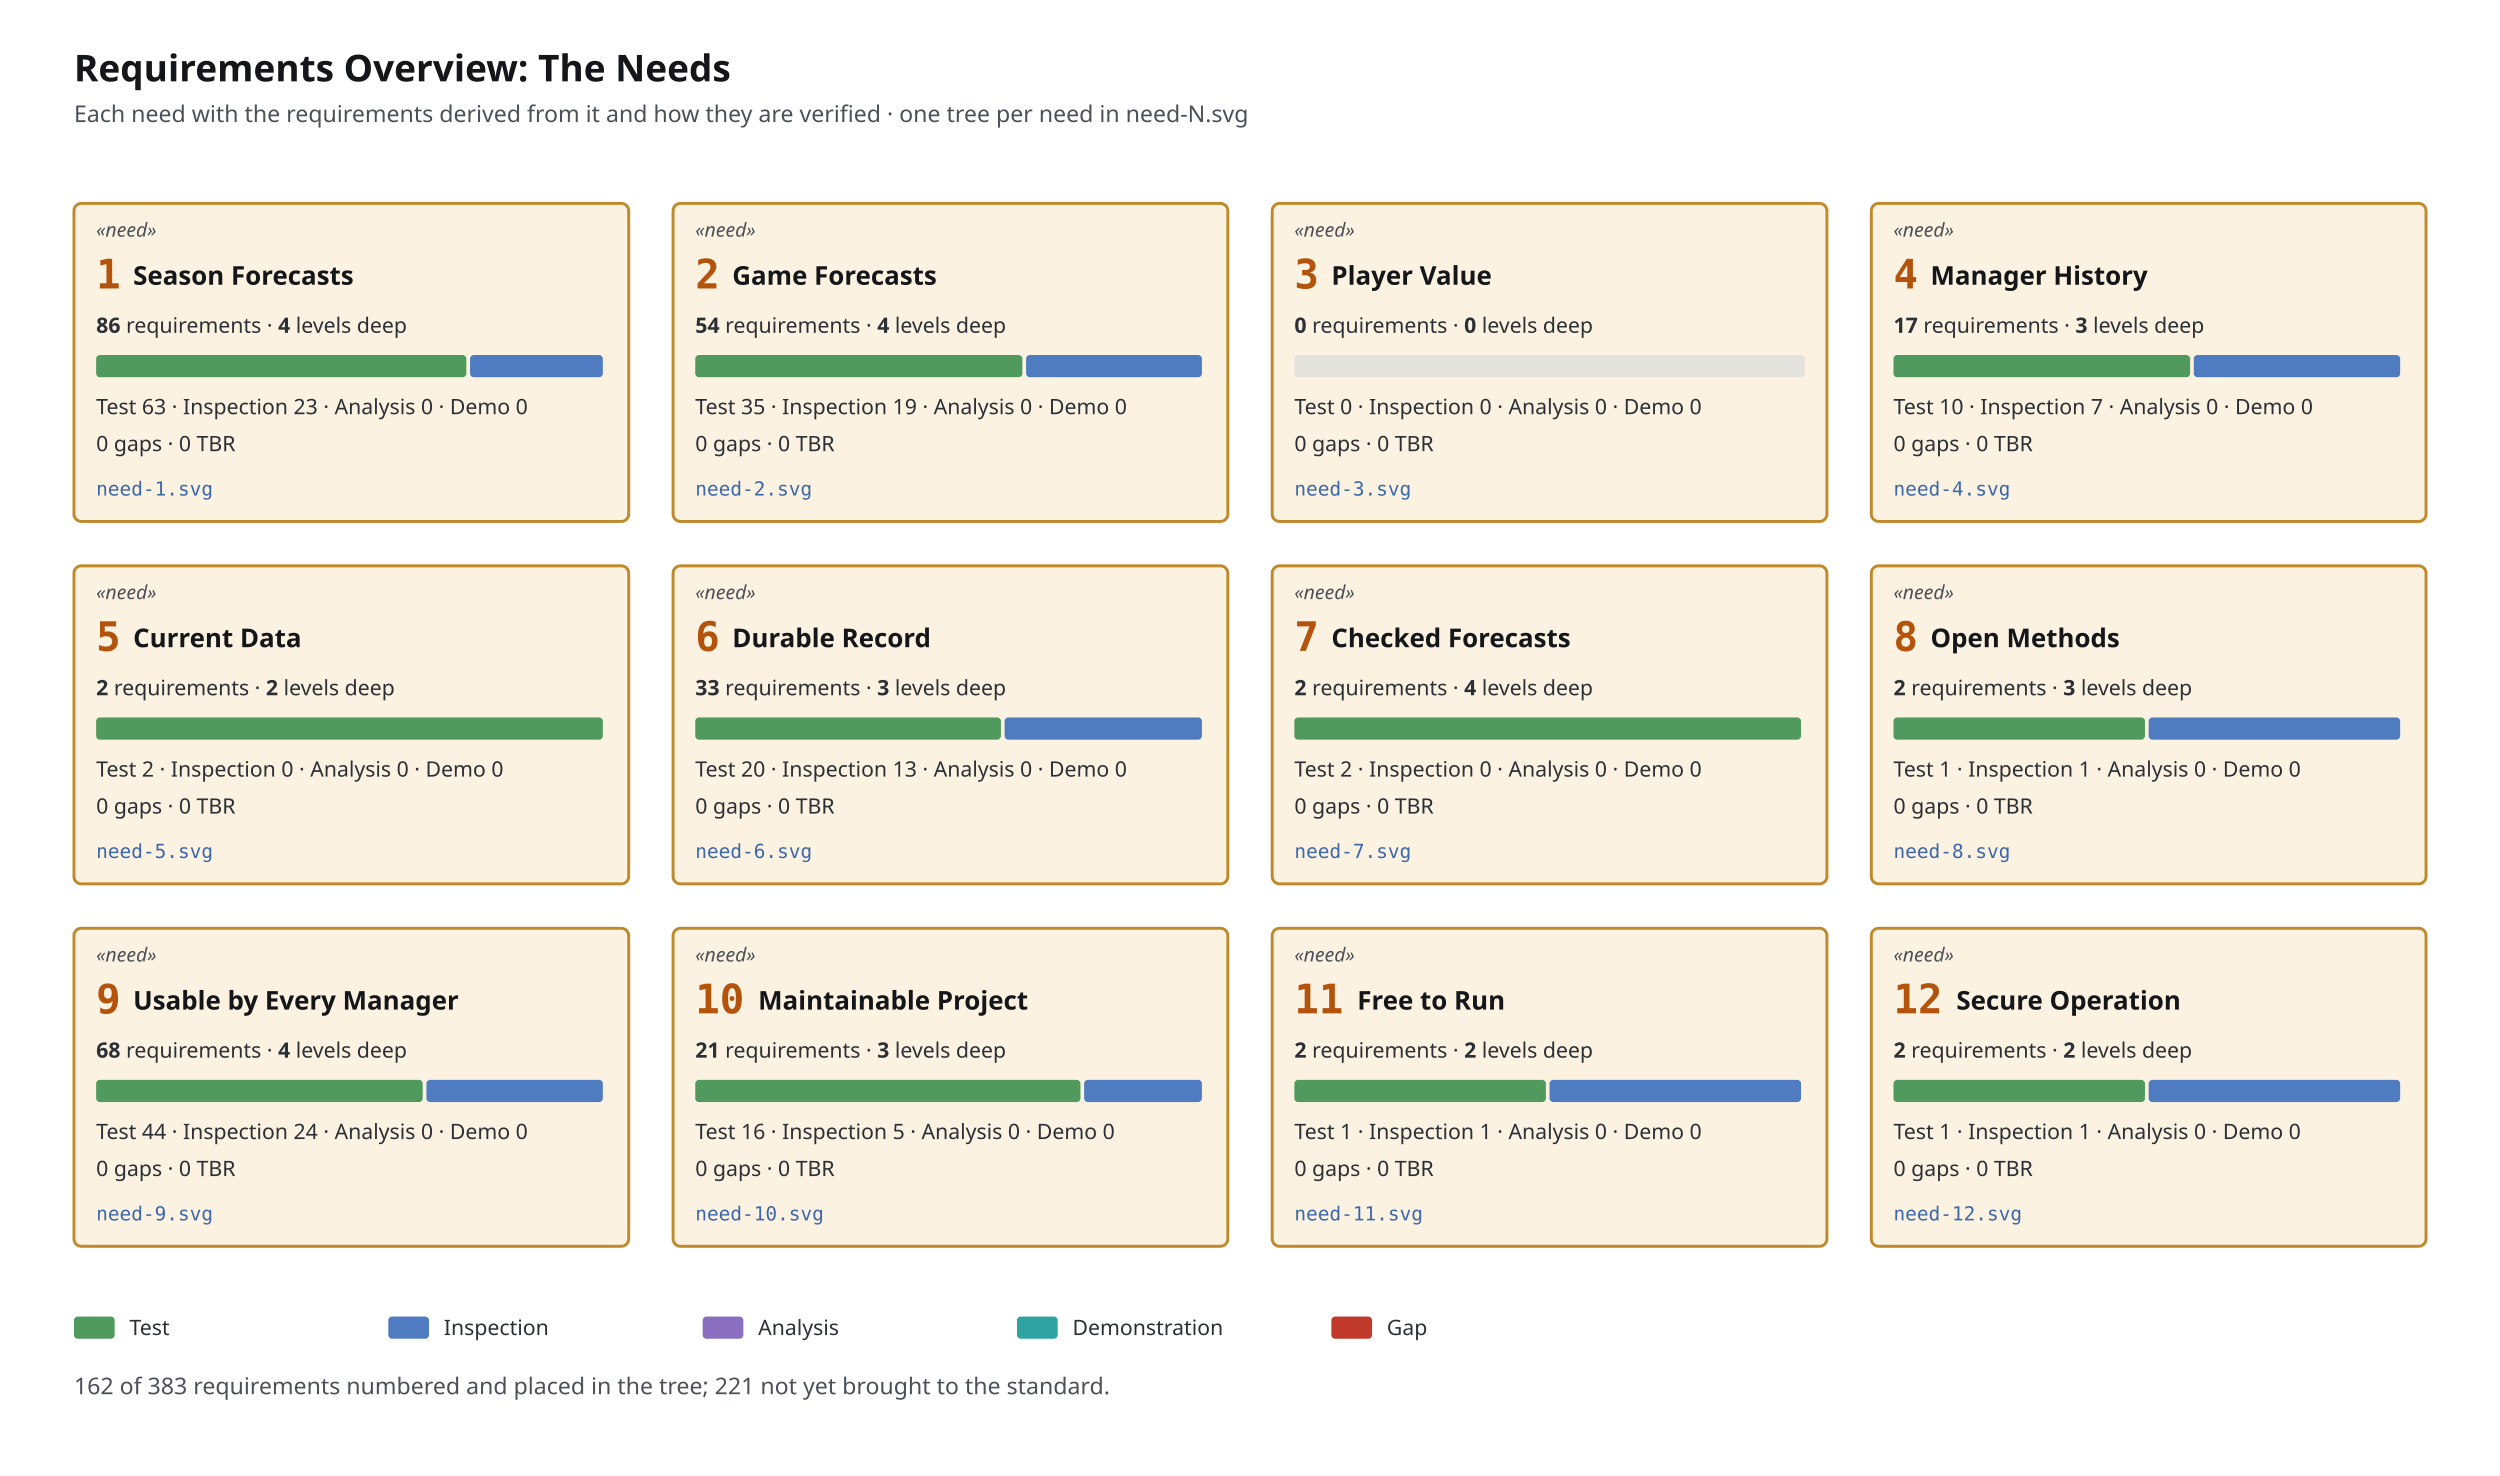
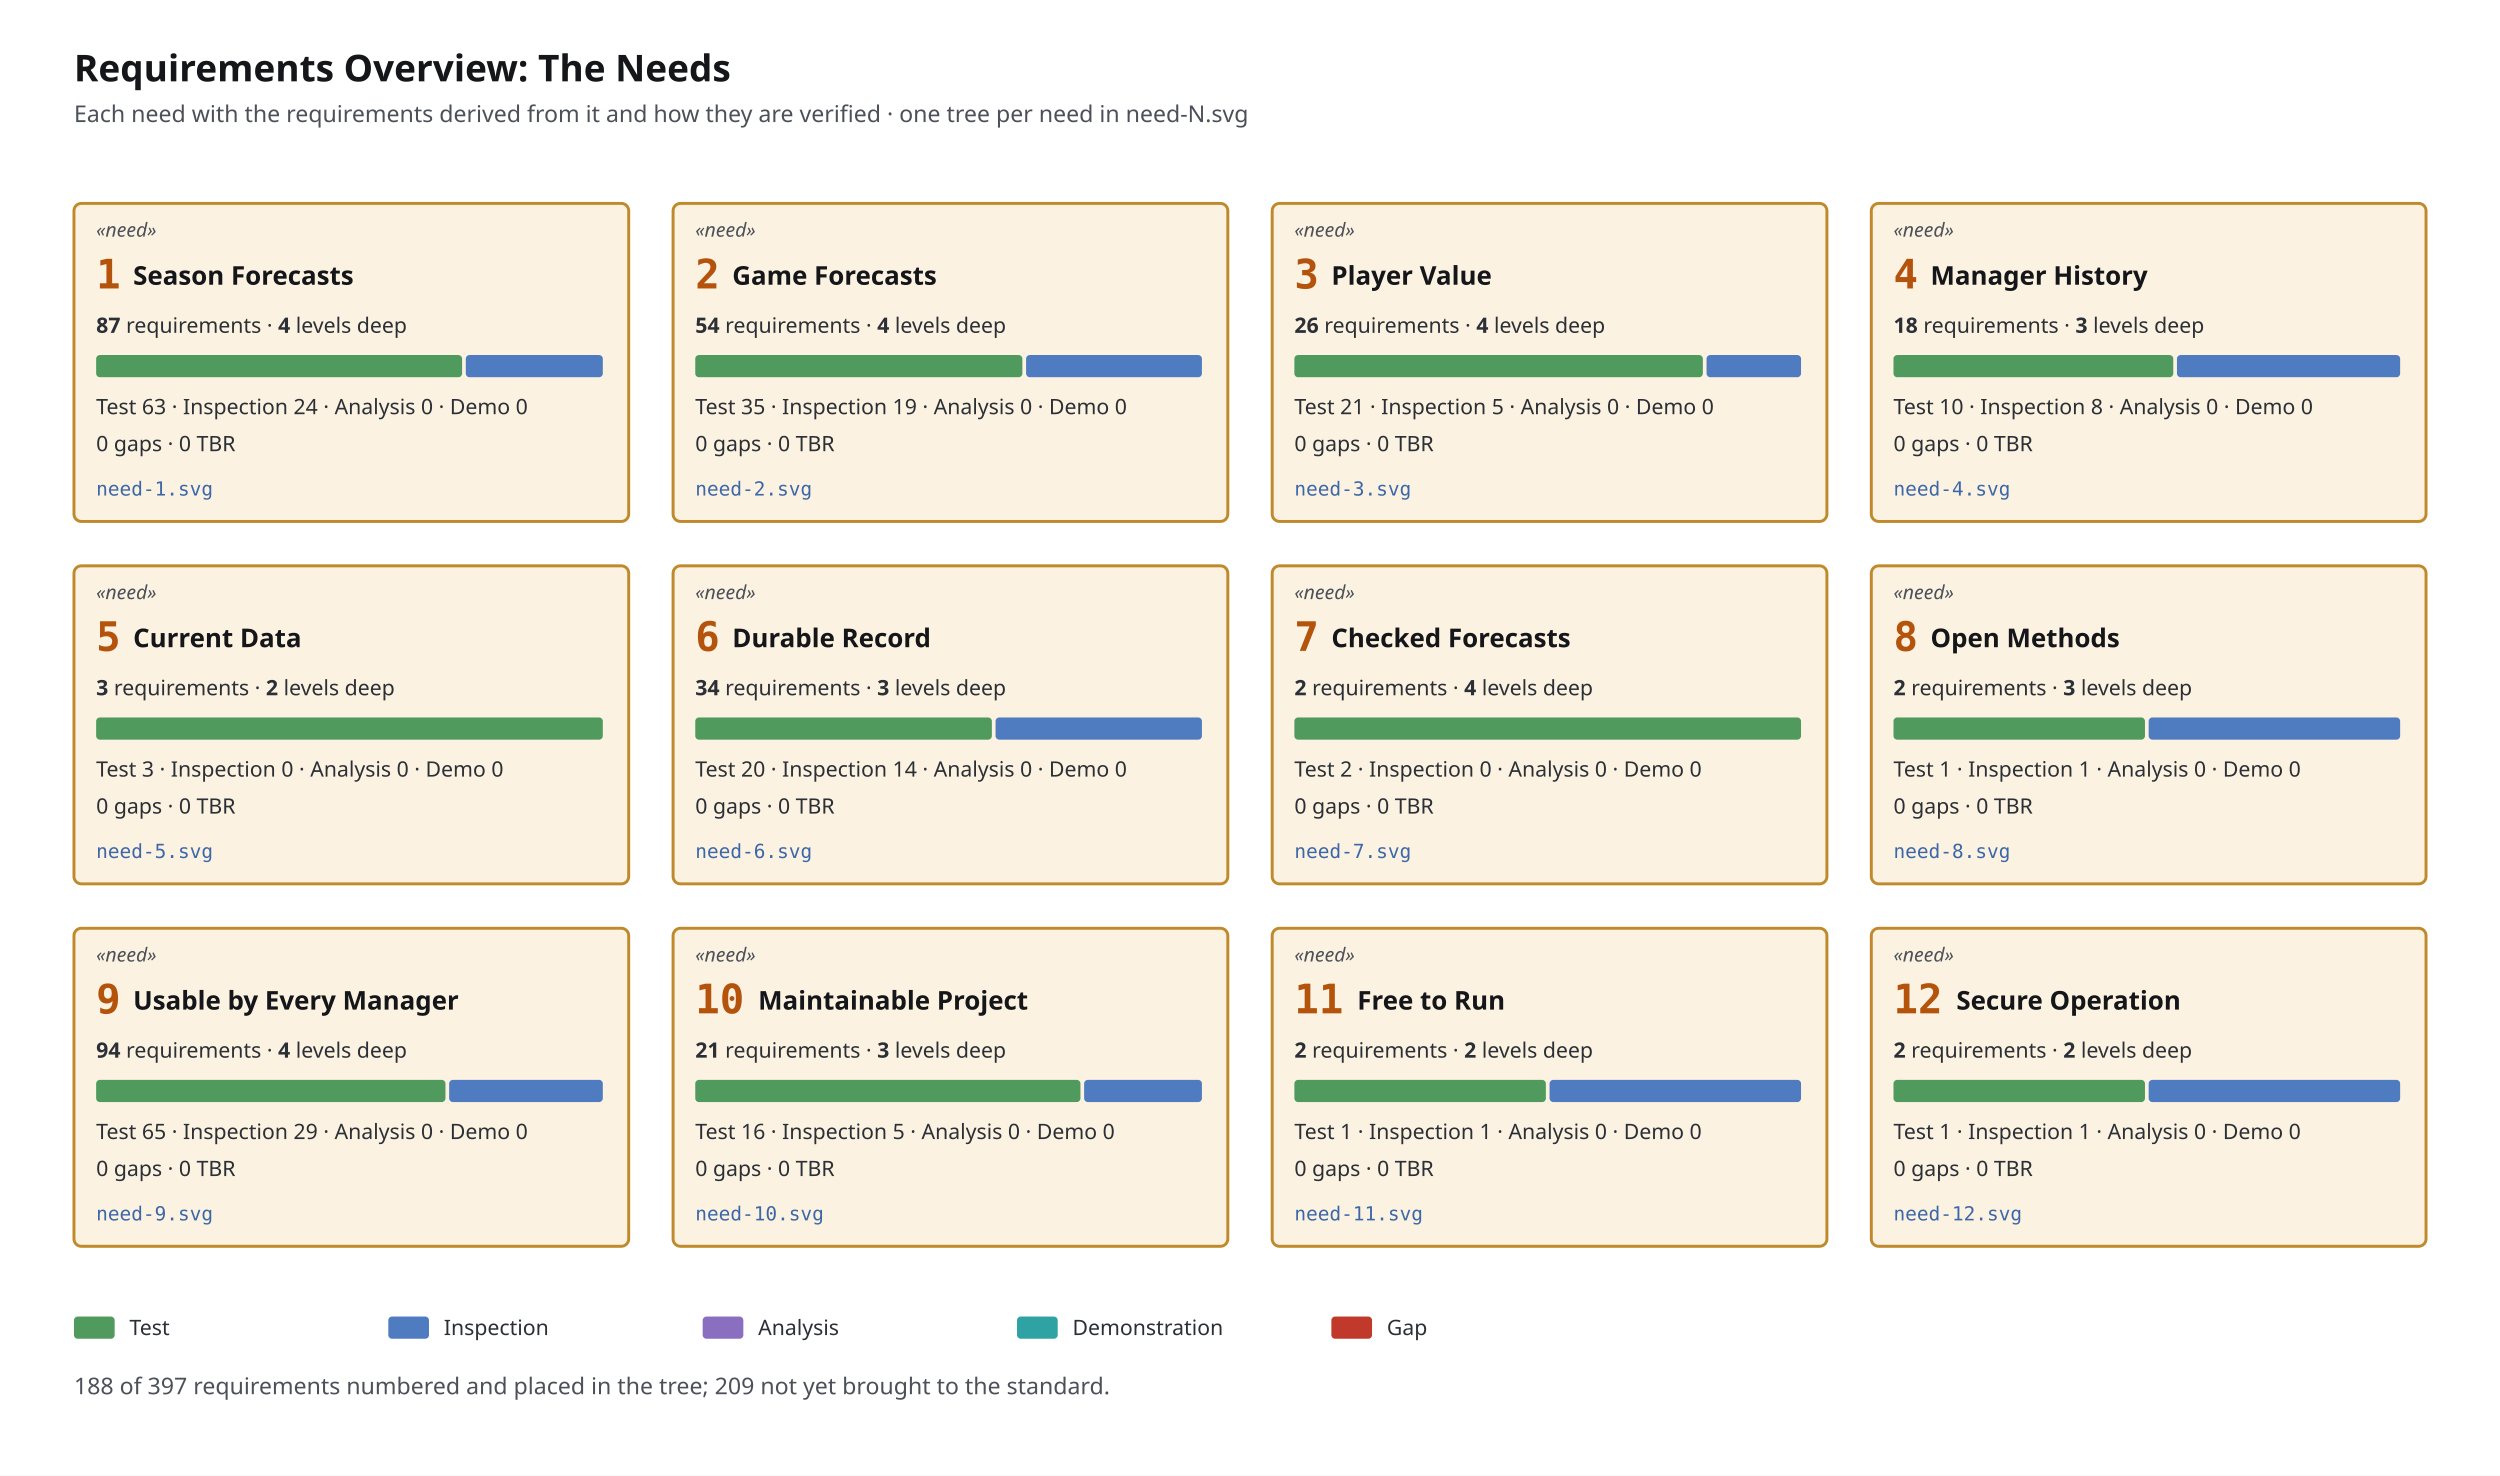
<svg xmlns="http://www.w3.org/2000/svg" viewBox="0 0 1352 798" width="1352" height="798">
  <style>
text { font-family: 'Segoe UI', system-ui, sans-serif; }
.bg { fill: #ffffff; }
.title { font-size: 20px; font-weight: 700; fill: #14161a; }
.sub { font-size: 12.5px; fill: #4c5058; }
.col { font-size: 11.5px; font-weight: 700; fill: #6b6f78; letter-spacing: 0.08em; }
.req { fill: #ffffff; stroke: #2b2f36; stroke-width: 1.4; }
.need { fill: #fbf2e1; stroke: #c08a2c; stroke-width: 1.6; }
.ext { fill: #f4f4f2; stroke: #9a9890; stroke-width: 1.2; stroke-dasharray: 4 3; }
.hdr { fill: #eef1f6; } .needhdr { fill: #f5e2bd; } .exthdr { fill: #e9e8e4; }
.ster { font-size: 10.5px; fill: #4c5058; font-style: italic; }
.rid { font-size: 12.5px; font-weight: 800; fill: #14161a; font-family: ui-monospace, Consolas, monospace; }
.rname { font-size: 12.5px; font-weight: 700; fill: #14161a; }
.rtext { font-size: 11px; fill: #2b2f36; }
.spec { font-size: 10.5px; fill: #3c67a8; font-family: ui-monospace, Consolas, monospace; }
.tc { fill: #e8f5ea; stroke: #4f9a5c; stroke-width: 1.3; }
.insp { fill: #e8f0fb; stroke: #4f7cc0; stroke-width: 1.3; }
.anal { fill: #f1ecfa; stroke: #8a6fc0; stroke-width: 1.3; }
.gap { fill: #fdecec; stroke: #c0392b; stroke-width: 1.3; stroke-dasharray: 5 3; }
.none { fill: #fdecec; stroke: #c0392b; stroke-width: 1.3; }
.tctext { font-size: 10.5px; fill: #14161a; font-family: ui-monospace, Consolas, monospace; }
.tbr { fill: #b4530b; } .tbrt { font-size: 10px; font-weight: 800; fill: #ffffff; }
.derive { fill: none; stroke: #2b2f36; stroke-width: 1.4; stroke-dasharray: 6 3; }
.trace { fill: none; stroke: #8a8880; stroke-width: 1.4; stroke-dasharray: 2 3; }
.verify { fill: none; stroke: #4f9a5c; stroke-width: 1.3; stroke-dasharray: 6 3; }
.vgap { fill: none; stroke: #c0392b; stroke-width: 1.3; stroke-dasharray: 6 3; }
.elab { font-size: 10px; fill: #4c5058; font-style: italic; }
.lg { font-size: 11.5px; fill: #2b2f36; }
.nnum { font-size: 22px; font-weight: 800; fill: #b4530b; font-family: ui-monospace, Consolas, monospace; }
.nname { font-size: 14px; font-weight: 700; fill: #14161a; }
.stat { font-size: 11.5px; fill: #2b2f36; } .statn { font-weight: 800; } .gapn { font-weight: 800; fill: #c0392b; }
.bt { fill: #4f9a5c; } .bi { fill: #4f7cc0; } .ba { fill: #8a6fc0; } .bd { fill: #2fa3a3; } .bgp { fill: #c0392b; } .bempty { fill: #e4e2dc; }
</style>
  <defs>
    <marker id="open" viewBox="0 0 12 12" refX="11" refY="6" markerWidth="11" markerHeight="11" orient="auto">
      <path d="M1,1 L11,6 L1,11" fill="none" stroke="#2b2f36" stroke-width="1.4" />
    </marker>
    <marker id="openg" viewBox="0 0 12 12" refX="11" refY="6" markerWidth="11" markerHeight="11" orient="auto">
      <path d="M1,1 L11,6 L1,11" fill="none" stroke="#8a8880" stroke-width="1.4" />
    </marker>
    <marker id="openv" viewBox="0 0 12 12" refX="11" refY="6" markerWidth="11" markerHeight="11" orient="auto">
      <path d="M1,1 L11,6 L1,11" fill="none" stroke="#4f9a5c" stroke-width="1.4" />
    </marker>
    <marker id="openr" viewBox="0 0 12 12" refX="11" refY="6" markerWidth="11" markerHeight="11" orient="auto">
      <path d="M1,1 L11,6 L1,11" fill="none" stroke="#c0392b" stroke-width="1.4" />
    </marker>
  </defs>
  <rect class="bg" width="1352" height="798" />
  <text class="title" x="40" y="44">Requirements Overview: The Needs</text>
  <text class="sub" x="40" y="66">Each need with the requirements derived from it and how they are verified · one tree per need in need-N.svg</text>
  <rect class="need" x="40" y="110" width="300" height="172" rx="4" />
  <text class="ster" x="52" y="128">«need»</text>
  <text class="nnum" x="52" y="156">1</text>
  <text class="nname" x="72" y="154">Season Forecasts</text>
  <text class="stat" x="52" y="180">
-     <tspan class="statn">86</tspan> requirements · <tspan class="statn">4</tspan> levels deep</text>
-   <rect class="bt" x="52.0" y="192" width="200.2" height="12" rx="2" />
-   <rect class="bi" x="254.2" y="192" width="71.8" height="12" rx="2" />
-   <text class="stat" x="52" y="224">Test 63 · Inspection 23 · Analysis 0 · Demo 0</text>
+     <tspan class="statn">87</tspan> requirements · <tspan class="statn">4</tspan> levels deep</text>
+   <rect class="bt" x="52.0" y="192" width="197.9" height="12" rx="2" />
+   <rect class="bi" x="251.9" y="192" width="74.1" height="12" rx="2" />
+   <text class="stat" x="52" y="224">Test 63 · Inspection 24 · Analysis 0 · Demo 0</text>
  <text class="stat" x="52" y="244">0 gaps · 0 TBR</text>
  <text class="spec" x="52" y="268">need-1.svg</text>
  <rect class="need" x="364" y="110" width="300" height="172" rx="4" />
  <text class="ster" x="376" y="128">«need»</text>
  <text class="nnum" x="376" y="156">2</text>
  <text class="nname" x="396" y="154">Game Forecasts</text>
  <text class="stat" x="376" y="180">
    <tspan class="statn">54</tspan> requirements · <tspan class="statn">4</tspan> levels deep</text>
  <rect class="bt" x="376.0" y="192" width="176.9" height="12" rx="2" />
  <rect class="bi" x="554.9" y="192" width="95.1" height="12" rx="2" />
  <text class="stat" x="376" y="224">Test 35 · Inspection 19 · Analysis 0 · Demo 0</text>
  <text class="stat" x="376" y="244">0 gaps · 0 TBR</text>
  <text class="spec" x="376" y="268">need-2.svg</text>
  <rect class="need" x="688" y="110" width="300" height="172" rx="4" />
  <text class="ster" x="700" y="128">«need»</text>
  <text class="nnum" x="700" y="156">3</text>
  <text class="nname" x="720" y="154">Player Value</text>
  <text class="stat" x="700" y="180">
-     <tspan class="statn">0</tspan> requirements · <tspan class="statn">0</tspan> levels deep</text>
-   <rect class="bempty" x="700" y="192" width="276" height="12" rx="2" />
-   <text class="stat" x="700" y="224">Test 0 · Inspection 0 · Analysis 0 · Demo 0</text>
+     <tspan class="statn">26</tspan> requirements · <tspan class="statn">4</tspan> levels deep</text>
+   <rect class="bt" x="700.0" y="192" width="220.9" height="12" rx="2" />
+   <rect class="bi" x="922.9" y="192" width="51.1" height="12" rx="2" />
+   <text class="stat" x="700" y="224">Test 21 · Inspection 5 · Analysis 0 · Demo 0</text>
  <text class="stat" x="700" y="244">0 gaps · 0 TBR</text>
  <text class="spec" x="700" y="268">need-3.svg</text>
  <rect class="need" x="1012" y="110" width="300" height="172" rx="4" />
  <text class="ster" x="1024" y="128">«need»</text>
  <text class="nnum" x="1024" y="156">4</text>
  <text class="nname" x="1044" y="154">Manager History</text>
  <text class="stat" x="1024" y="180">
-     <tspan class="statn">17</tspan> requirements · <tspan class="statn">3</tspan> levels deep</text>
-   <rect class="bt" x="1024.0" y="192" width="160.4" height="12" rx="2" />
-   <rect class="bi" x="1186.4" y="192" width="111.6" height="12" rx="2" />
-   <text class="stat" x="1024" y="224">Test 10 · Inspection 7 · Analysis 0 · Demo 0</text>
+     <tspan class="statn">18</tspan> requirements · <tspan class="statn">3</tspan> levels deep</text>
+   <rect class="bt" x="1024.0" y="192" width="151.3" height="12" rx="2" />
+   <rect class="bi" x="1177.3" y="192" width="120.7" height="12" rx="2" />
+   <text class="stat" x="1024" y="224">Test 10 · Inspection 8 · Analysis 0 · Demo 0</text>
  <text class="stat" x="1024" y="244">0 gaps · 0 TBR</text>
  <text class="spec" x="1024" y="268">need-4.svg</text>
  <rect class="need" x="40" y="306" width="300" height="172" rx="4" />
  <text class="ster" x="52" y="324">«need»</text>
  <text class="nnum" x="52" y="352">5</text>
  <text class="nname" x="72" y="350">Current Data</text>
  <text class="stat" x="52" y="376">
-     <tspan class="statn">2</tspan> requirements · <tspan class="statn">2</tspan> levels deep</text>
+     <tspan class="statn">3</tspan> requirements · <tspan class="statn">2</tspan> levels deep</text>
  <rect class="bt" x="52.0" y="388" width="274.0" height="12" rx="2" />
-   <text class="stat" x="52" y="420">Test 2 · Inspection 0 · Analysis 0 · Demo 0</text>
+   <text class="stat" x="52" y="420">Test 3 · Inspection 0 · Analysis 0 · Demo 0</text>
  <text class="stat" x="52" y="440">0 gaps · 0 TBR</text>
  <text class="spec" x="52" y="464">need-5.svg</text>
  <rect class="need" x="364" y="306" width="300" height="172" rx="4" />
  <text class="ster" x="376" y="324">«need»</text>
  <text class="nnum" x="376" y="352">6</text>
  <text class="nname" x="396" y="350">Durable Record</text>
  <text class="stat" x="376" y="376">
-     <tspan class="statn">33</tspan> requirements · <tspan class="statn">3</tspan> levels deep</text>
-   <rect class="bt" x="376.0" y="388" width="165.3" height="12" rx="2" />
-   <rect class="bi" x="543.3" y="388" width="106.7" height="12" rx="2" />
-   <text class="stat" x="376" y="420">Test 20 · Inspection 13 · Analysis 0 · Demo 0</text>
+     <tspan class="statn">34</tspan> requirements · <tspan class="statn">3</tspan> levels deep</text>
+   <rect class="bt" x="376.0" y="388" width="160.4" height="12" rx="2" />
+   <rect class="bi" x="538.4" y="388" width="111.6" height="12" rx="2" />
+   <text class="stat" x="376" y="420">Test 20 · Inspection 14 · Analysis 0 · Demo 0</text>
  <text class="stat" x="376" y="440">0 gaps · 0 TBR</text>
  <text class="spec" x="376" y="464">need-6.svg</text>
  <rect class="need" x="688" y="306" width="300" height="172" rx="4" />
  <text class="ster" x="700" y="324">«need»</text>
  <text class="nnum" x="700" y="352">7</text>
  <text class="nname" x="720" y="350">Checked Forecasts</text>
  <text class="stat" x="700" y="376">
    <tspan class="statn">2</tspan> requirements · <tspan class="statn">4</tspan> levels deep</text>
  <rect class="bt" x="700.0" y="388" width="274.0" height="12" rx="2" />
  <text class="stat" x="700" y="420">Test 2 · Inspection 0 · Analysis 0 · Demo 0</text>
  <text class="stat" x="700" y="440">0 gaps · 0 TBR</text>
  <text class="spec" x="700" y="464">need-7.svg</text>
  <rect class="need" x="1012" y="306" width="300" height="172" rx="4" />
  <text class="ster" x="1024" y="324">«need»</text>
  <text class="nnum" x="1024" y="352">8</text>
  <text class="nname" x="1044" y="350">Open Methods</text>
  <text class="stat" x="1024" y="376">
    <tspan class="statn">2</tspan> requirements · <tspan class="statn">3</tspan> levels deep</text>
  <rect class="bt" x="1024.0" y="388" width="136.0" height="12" rx="2" />
  <rect class="bi" x="1162.0" y="388" width="136.0" height="12" rx="2" />
  <text class="stat" x="1024" y="420">Test 1 · Inspection 1 · Analysis 0 · Demo 0</text>
  <text class="stat" x="1024" y="440">0 gaps · 0 TBR</text>
  <text class="spec" x="1024" y="464">need-8.svg</text>
  <rect class="need" x="40" y="502" width="300" height="172" rx="4" />
  <text class="ster" x="52" y="520">«need»</text>
  <text class="nnum" x="52" y="548">9</text>
  <text class="nname" x="72" y="546">Usable by Every Manager</text>
  <text class="stat" x="52" y="572">
-     <tspan class="statn">68</tspan> requirements · <tspan class="statn">4</tspan> levels deep</text>
-   <rect class="bt" x="52.0" y="584" width="176.6" height="12" rx="2" />
-   <rect class="bi" x="230.6" y="584" width="95.4" height="12" rx="2" />
-   <text class="stat" x="52" y="616">Test 44 · Inspection 24 · Analysis 0 · Demo 0</text>
+     <tspan class="statn">94</tspan> requirements · <tspan class="statn">4</tspan> levels deep</text>
+   <rect class="bt" x="52.0" y="584" width="188.9" height="12" rx="2" />
+   <rect class="bi" x="242.9" y="584" width="83.1" height="12" rx="2" />
+   <text class="stat" x="52" y="616">Test 65 · Inspection 29 · Analysis 0 · Demo 0</text>
  <text class="stat" x="52" y="636">0 gaps · 0 TBR</text>
  <text class="spec" x="52" y="660">need-9.svg</text>
  <rect class="need" x="364" y="502" width="300" height="172" rx="4" />
  <text class="ster" x="376" y="520">«need»</text>
  <text class="nnum" x="376" y="548">10</text>
  <text class="nname" x="410" y="546">Maintainable Project</text>
  <text class="stat" x="376" y="572">
    <tspan class="statn">21</tspan> requirements · <tspan class="statn">3</tspan> levels deep</text>
  <rect class="bt" x="376.0" y="584" width="208.3" height="12" rx="2" />
  <rect class="bi" x="586.3" y="584" width="63.7" height="12" rx="2" />
  <text class="stat" x="376" y="616">Test 16 · Inspection 5 · Analysis 0 · Demo 0</text>
  <text class="stat" x="376" y="636">0 gaps · 0 TBR</text>
  <text class="spec" x="376" y="660">need-10.svg</text>
  <rect class="need" x="688" y="502" width="300" height="172" rx="4" />
  <text class="ster" x="700" y="520">«need»</text>
  <text class="nnum" x="700" y="548">11</text>
  <text class="nname" x="734" y="546">Free to Run</text>
  <text class="stat" x="700" y="572">
    <tspan class="statn">2</tspan> requirements · <tspan class="statn">2</tspan> levels deep</text>
  <rect class="bt" x="700.0" y="584" width="136.0" height="12" rx="2" />
  <rect class="bi" x="838.0" y="584" width="136.0" height="12" rx="2" />
  <text class="stat" x="700" y="616">Test 1 · Inspection 1 · Analysis 0 · Demo 0</text>
  <text class="stat" x="700" y="636">0 gaps · 0 TBR</text>
  <text class="spec" x="700" y="660">need-11.svg</text>
  <rect class="need" x="1012" y="502" width="300" height="172" rx="4" />
  <text class="ster" x="1024" y="520">«need»</text>
  <text class="nnum" x="1024" y="548">12</text>
  <text class="nname" x="1058" y="546">Secure Operation</text>
  <text class="stat" x="1024" y="572">
    <tspan class="statn">2</tspan> requirements · <tspan class="statn">2</tspan> levels deep</text>
  <rect class="bt" x="1024.0" y="584" width="136.0" height="12" rx="2" />
  <rect class="bi" x="1162.0" y="584" width="136.0" height="12" rx="2" />
  <text class="stat" x="1024" y="616">Test 1 · Inspection 1 · Analysis 0 · Demo 0</text>
  <text class="stat" x="1024" y="636">0 gaps · 0 TBR</text>
  <text class="spec" x="1024" y="660">need-12.svg</text>
  <rect class="bt" x="40" y="712" width="22" height="12" rx="2" />
  <text class="lg" x="70" y="722">Test</text>
  <rect class="bi" x="210" y="712" width="22" height="12" rx="2" />
  <text class="lg" x="240" y="722">Inspection</text>
  <rect class="ba" x="380" y="712" width="22" height="12" rx="2" />
  <text class="lg" x="410" y="722">Analysis</text>
  <rect class="bd" x="550" y="712" width="22" height="12" rx="2" />
  <text class="lg" x="580" y="722">Demonstration</text>
  <rect class="bgp" x="720" y="712" width="22" height="12" rx="2" />
  <text class="lg" x="750" y="722">Gap</text>
-   <text class="sub" x="40" y="754">162 of 383 requirements numbered and placed in the tree; 221 not yet brought to the standard.</text>
+   <text class="sub" x="40" y="754">188 of 397 requirements numbered and placed in the tree; 209 not yet brought to the standard.</text>
</svg>
